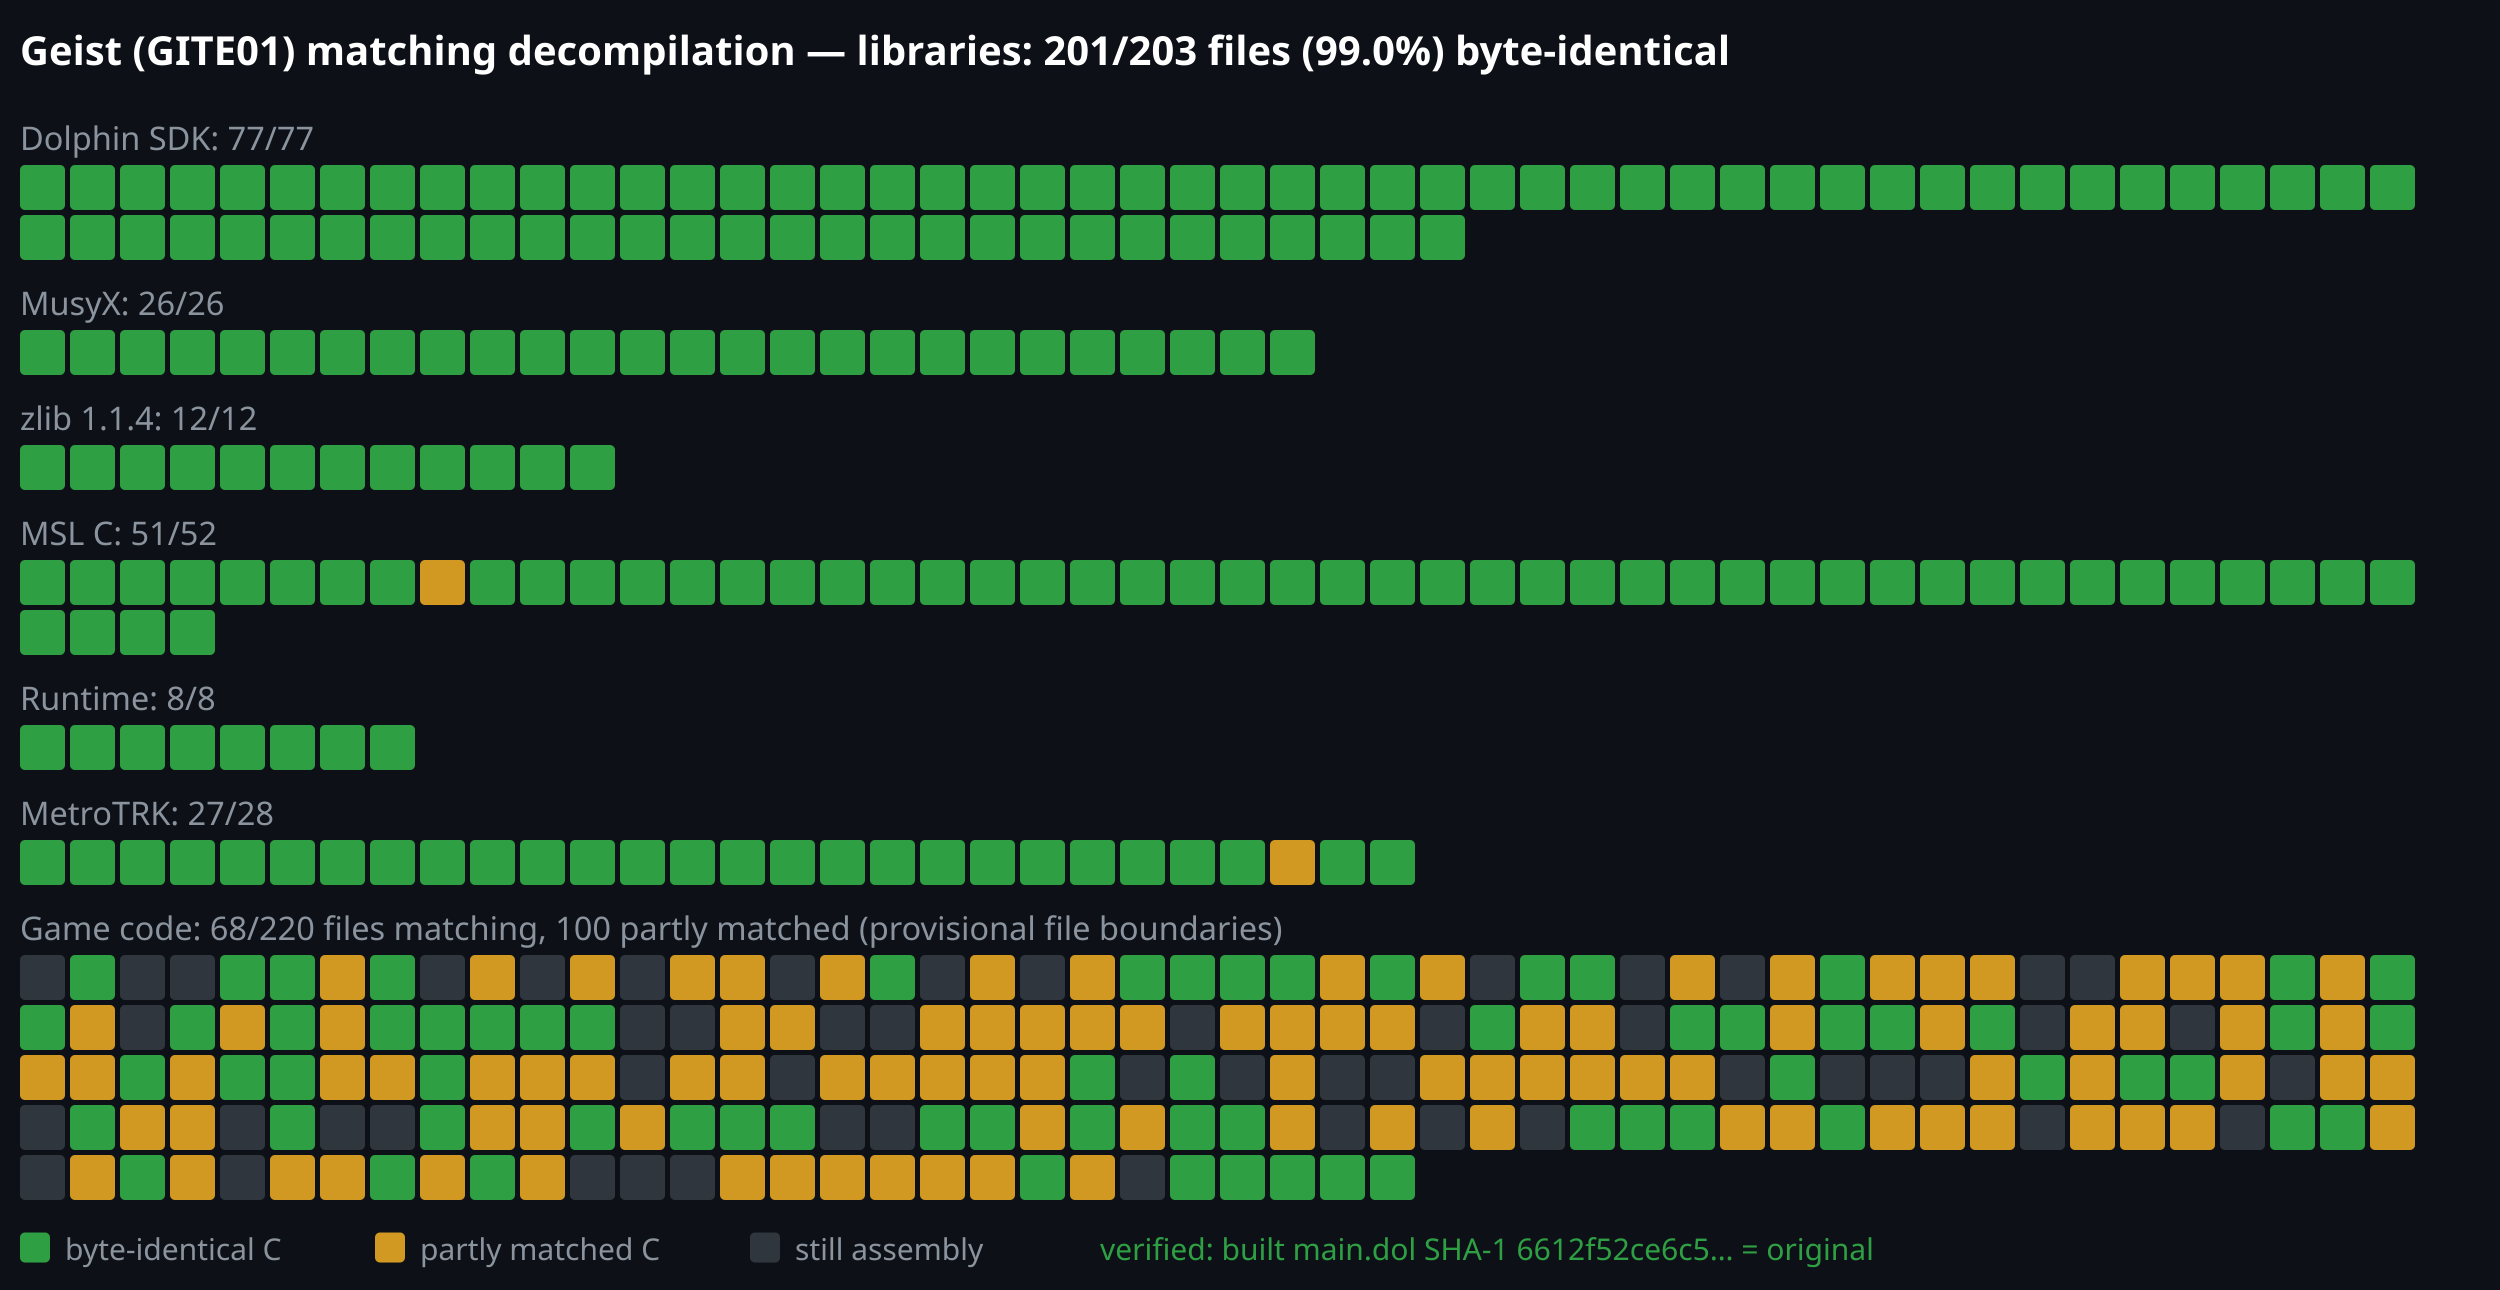
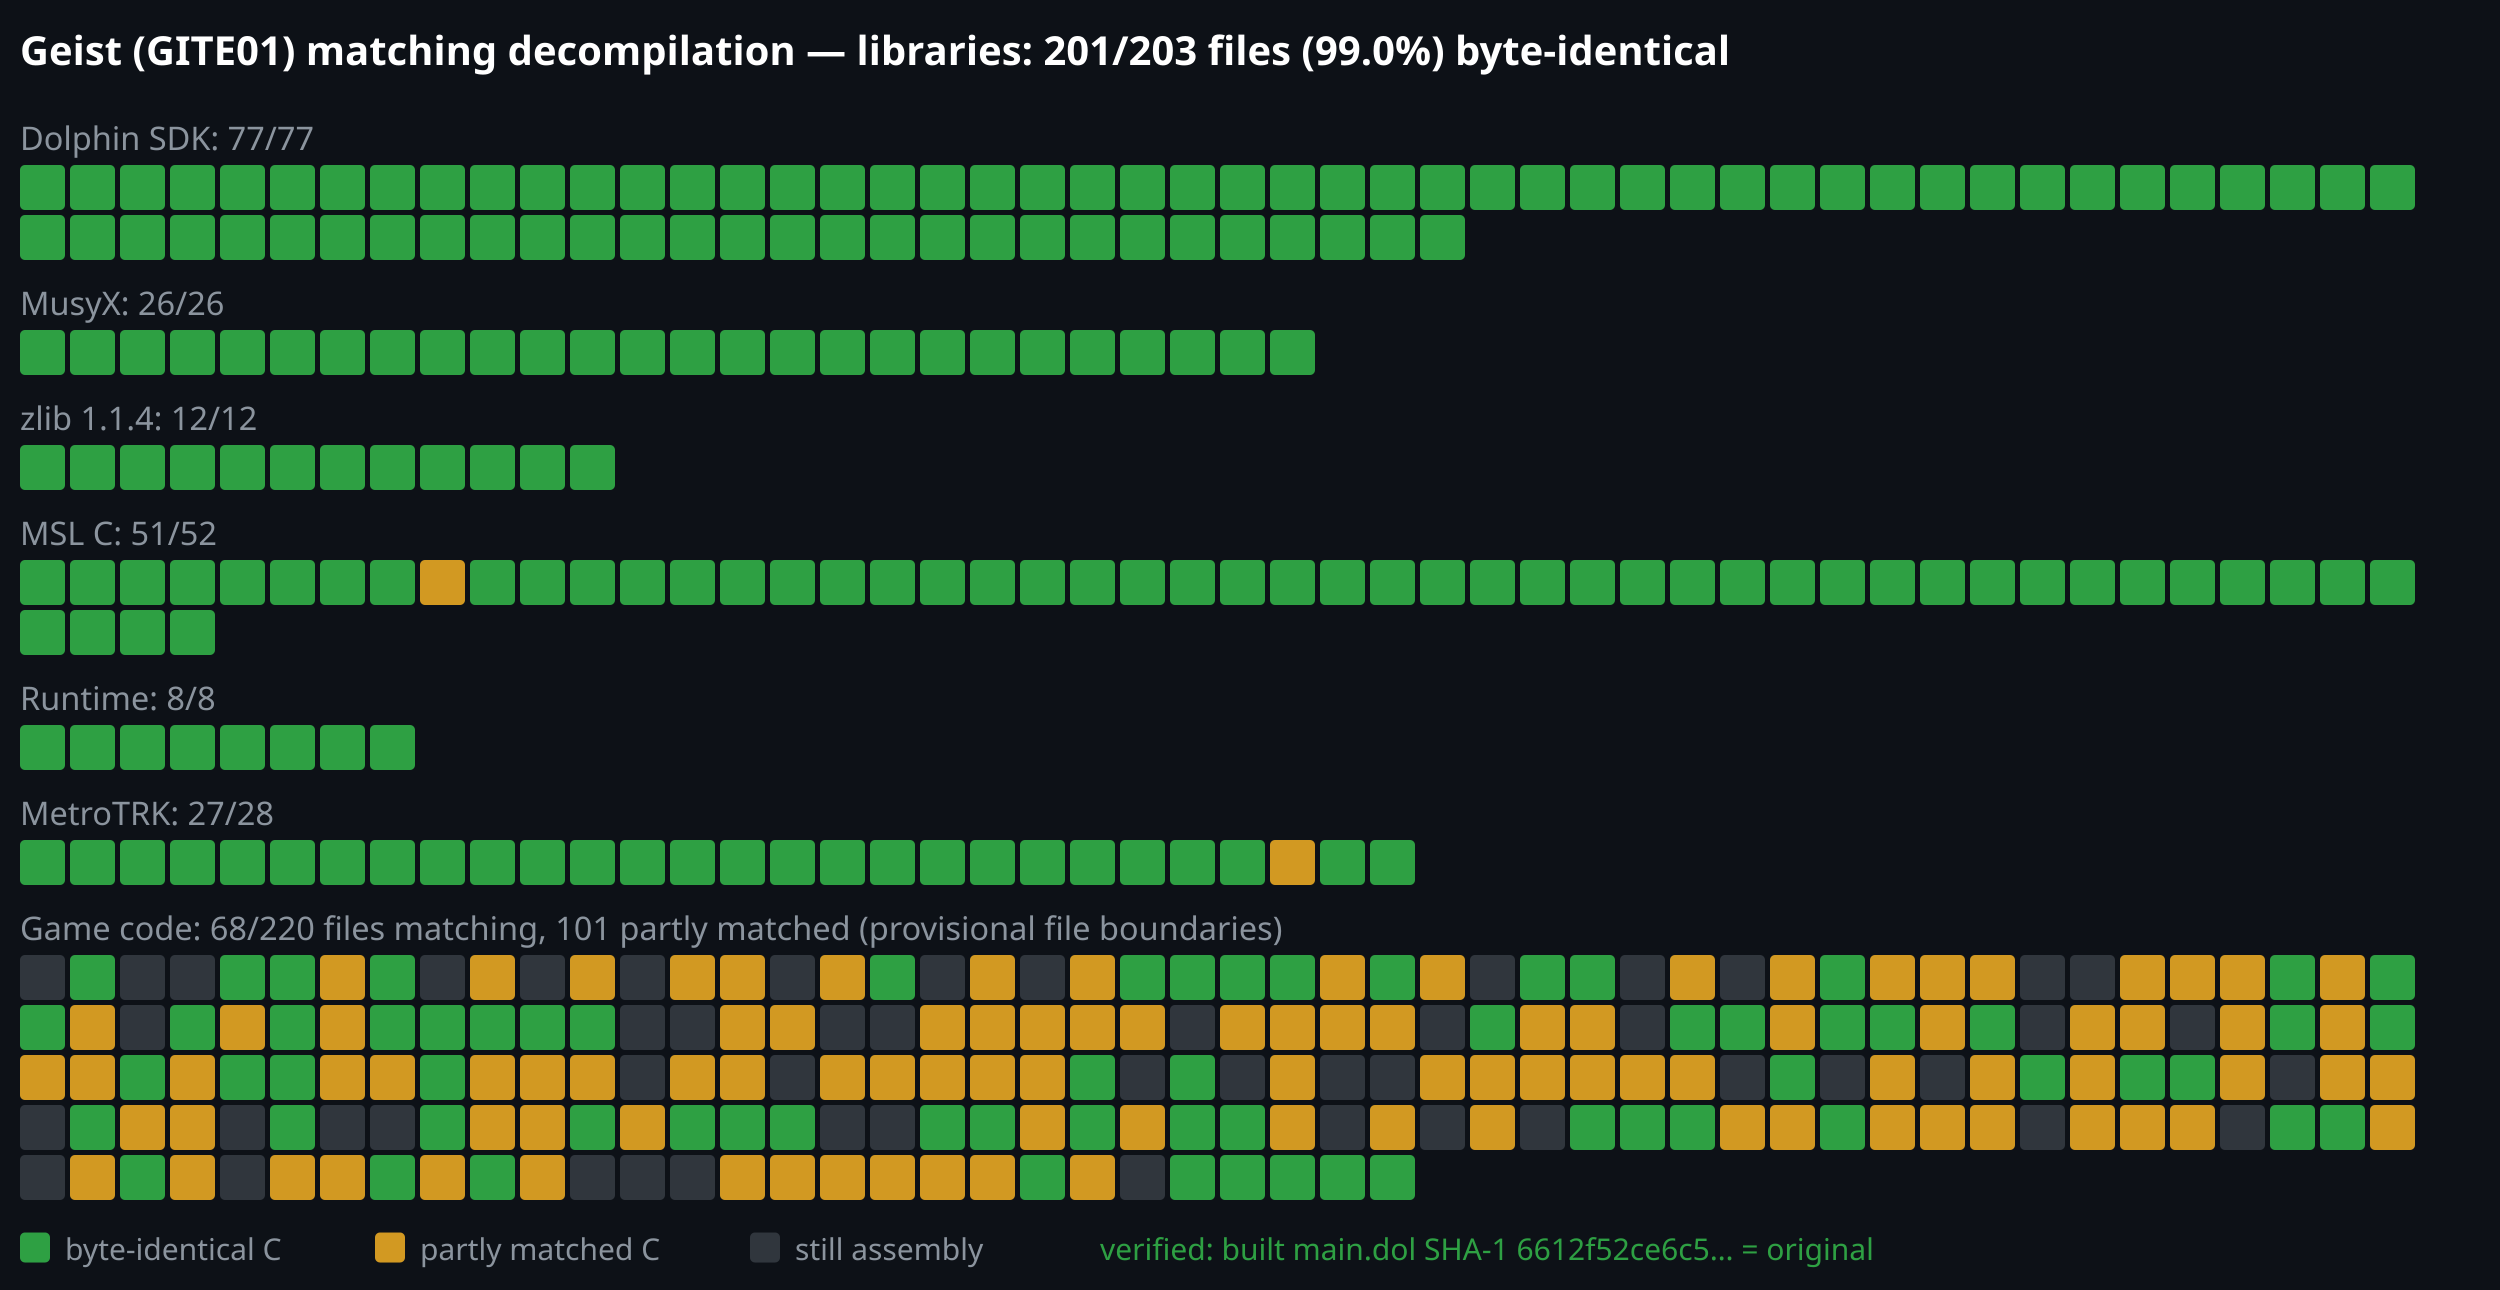
<svg xmlns="http://www.w3.org/2000/svg" viewBox="0 0 1000 516" width="1000" height="516">
  <rect width="1000" height="516" fill="#0d1117" />
  <text x="8" y="26" font-family="sans-serif" font-size="16" font-weight="bold" fill="#ffffff">Geist (GITE01) matching decompilation — libraries: 201/203 files (99.0%) byte-identical</text>
  <text x="8" y="60" font-family="sans-serif" font-size="13" font-weight="normal" fill="#8b949e">Dolphin SDK: 77/77</text>
  <rect x="8" y="66" width="18" height="18" rx="2" fill="#2ea043" />
  <rect x="28" y="66" width="18" height="18" rx="2" fill="#2ea043" />
  <rect x="48" y="66" width="18" height="18" rx="2" fill="#2ea043" />
  <rect x="68" y="66" width="18" height="18" rx="2" fill="#2ea043" />
  <rect x="88" y="66" width="18" height="18" rx="2" fill="#2ea043" />
  <rect x="108" y="66" width="18" height="18" rx="2" fill="#2ea043" />
  <rect x="128" y="66" width="18" height="18" rx="2" fill="#2ea043" />
  <rect x="148" y="66" width="18" height="18" rx="2" fill="#2ea043" />
  <rect x="168" y="66" width="18" height="18" rx="2" fill="#2ea043" />
  <rect x="188" y="66" width="18" height="18" rx="2" fill="#2ea043" />
  <rect x="208" y="66" width="18" height="18" rx="2" fill="#2ea043" />
  <rect x="228" y="66" width="18" height="18" rx="2" fill="#2ea043" />
  <rect x="248" y="66" width="18" height="18" rx="2" fill="#2ea043" />
  <rect x="268" y="66" width="18" height="18" rx="2" fill="#2ea043" />
  <rect x="288" y="66" width="18" height="18" rx="2" fill="#2ea043" />
  <rect x="308" y="66" width="18" height="18" rx="2" fill="#2ea043" />
  <rect x="328" y="66" width="18" height="18" rx="2" fill="#2ea043" />
  <rect x="348" y="66" width="18" height="18" rx="2" fill="#2ea043" />
  <rect x="368" y="66" width="18" height="18" rx="2" fill="#2ea043" />
  <rect x="388" y="66" width="18" height="18" rx="2" fill="#2ea043" />
  <rect x="408" y="66" width="18" height="18" rx="2" fill="#2ea043" />
  <rect x="428" y="66" width="18" height="18" rx="2" fill="#2ea043" />
  <rect x="448" y="66" width="18" height="18" rx="2" fill="#2ea043" />
  <rect x="468" y="66" width="18" height="18" rx="2" fill="#2ea043" />
  <rect x="488" y="66" width="18" height="18" rx="2" fill="#2ea043" />
  <rect x="508" y="66" width="18" height="18" rx="2" fill="#2ea043" />
  <rect x="528" y="66" width="18" height="18" rx="2" fill="#2ea043" />
  <rect x="548" y="66" width="18" height="18" rx="2" fill="#2ea043" />
  <rect x="568" y="66" width="18" height="18" rx="2" fill="#2ea043" />
  <rect x="588" y="66" width="18" height="18" rx="2" fill="#2ea043" />
  <rect x="608" y="66" width="18" height="18" rx="2" fill="#2ea043" />
  <rect x="628" y="66" width="18" height="18" rx="2" fill="#2ea043" />
  <rect x="648" y="66" width="18" height="18" rx="2" fill="#2ea043" />
  <rect x="668" y="66" width="18" height="18" rx="2" fill="#2ea043" />
  <rect x="688" y="66" width="18" height="18" rx="2" fill="#2ea043" />
  <rect x="708" y="66" width="18" height="18" rx="2" fill="#2ea043" />
  <rect x="728" y="66" width="18" height="18" rx="2" fill="#2ea043" />
  <rect x="748" y="66" width="18" height="18" rx="2" fill="#2ea043" />
  <rect x="768" y="66" width="18" height="18" rx="2" fill="#2ea043" />
  <rect x="788" y="66" width="18" height="18" rx="2" fill="#2ea043" />
  <rect x="808" y="66" width="18" height="18" rx="2" fill="#2ea043" />
  <rect x="828" y="66" width="18" height="18" rx="2" fill="#2ea043" />
  <rect x="848" y="66" width="18" height="18" rx="2" fill="#2ea043" />
  <rect x="868" y="66" width="18" height="18" rx="2" fill="#2ea043" />
  <rect x="888" y="66" width="18" height="18" rx="2" fill="#2ea043" />
  <rect x="908" y="66" width="18" height="18" rx="2" fill="#2ea043" />
  <rect x="928" y="66" width="18" height="18" rx="2" fill="#2ea043" />
  <rect x="948" y="66" width="18" height="18" rx="2" fill="#2ea043" />
  <rect x="8" y="86" width="18" height="18" rx="2" fill="#2ea043" />
  <rect x="28" y="86" width="18" height="18" rx="2" fill="#2ea043" />
  <rect x="48" y="86" width="18" height="18" rx="2" fill="#2ea043" />
  <rect x="68" y="86" width="18" height="18" rx="2" fill="#2ea043" />
  <rect x="88" y="86" width="18" height="18" rx="2" fill="#2ea043" />
  <rect x="108" y="86" width="18" height="18" rx="2" fill="#2ea043" />
  <rect x="128" y="86" width="18" height="18" rx="2" fill="#2ea043" />
  <rect x="148" y="86" width="18" height="18" rx="2" fill="#2ea043" />
  <rect x="168" y="86" width="18" height="18" rx="2" fill="#2ea043" />
  <rect x="188" y="86" width="18" height="18" rx="2" fill="#2ea043" />
  <rect x="208" y="86" width="18" height="18" rx="2" fill="#2ea043" />
  <rect x="228" y="86" width="18" height="18" rx="2" fill="#2ea043" />
  <rect x="248" y="86" width="18" height="18" rx="2" fill="#2ea043" />
  <rect x="268" y="86" width="18" height="18" rx="2" fill="#2ea043" />
  <rect x="288" y="86" width="18" height="18" rx="2" fill="#2ea043" />
  <rect x="308" y="86" width="18" height="18" rx="2" fill="#2ea043" />
  <rect x="328" y="86" width="18" height="18" rx="2" fill="#2ea043" />
  <rect x="348" y="86" width="18" height="18" rx="2" fill="#2ea043" />
  <rect x="368" y="86" width="18" height="18" rx="2" fill="#2ea043" />
  <rect x="388" y="86" width="18" height="18" rx="2" fill="#2ea043" />
  <rect x="408" y="86" width="18" height="18" rx="2" fill="#2ea043" />
  <rect x="428" y="86" width="18" height="18" rx="2" fill="#2ea043" />
  <rect x="448" y="86" width="18" height="18" rx="2" fill="#2ea043" />
  <rect x="468" y="86" width="18" height="18" rx="2" fill="#2ea043" />
  <rect x="488" y="86" width="18" height="18" rx="2" fill="#2ea043" />
  <rect x="508" y="86" width="18" height="18" rx="2" fill="#2ea043" />
  <rect x="528" y="86" width="18" height="18" rx="2" fill="#2ea043" />
  <rect x="548" y="86" width="18" height="18" rx="2" fill="#2ea043" />
  <rect x="568" y="86" width="18" height="18" rx="2" fill="#2ea043" />
  <text x="8" y="126" font-family="sans-serif" font-size="13" font-weight="normal" fill="#8b949e">MusyX: 26/26</text>
  <rect x="8" y="132" width="18" height="18" rx="2" fill="#2ea043" />
  <rect x="28" y="132" width="18" height="18" rx="2" fill="#2ea043" />
  <rect x="48" y="132" width="18" height="18" rx="2" fill="#2ea043" />
  <rect x="68" y="132" width="18" height="18" rx="2" fill="#2ea043" />
  <rect x="88" y="132" width="18" height="18" rx="2" fill="#2ea043" />
  <rect x="108" y="132" width="18" height="18" rx="2" fill="#2ea043" />
  <rect x="128" y="132" width="18" height="18" rx="2" fill="#2ea043" />
  <rect x="148" y="132" width="18" height="18" rx="2" fill="#2ea043" />
  <rect x="168" y="132" width="18" height="18" rx="2" fill="#2ea043" />
  <rect x="188" y="132" width="18" height="18" rx="2" fill="#2ea043" />
  <rect x="208" y="132" width="18" height="18" rx="2" fill="#2ea043" />
  <rect x="228" y="132" width="18" height="18" rx="2" fill="#2ea043" />
  <rect x="248" y="132" width="18" height="18" rx="2" fill="#2ea043" />
  <rect x="268" y="132" width="18" height="18" rx="2" fill="#2ea043" />
  <rect x="288" y="132" width="18" height="18" rx="2" fill="#2ea043" />
  <rect x="308" y="132" width="18" height="18" rx="2" fill="#2ea043" />
  <rect x="328" y="132" width="18" height="18" rx="2" fill="#2ea043" />
  <rect x="348" y="132" width="18" height="18" rx="2" fill="#2ea043" />
  <rect x="368" y="132" width="18" height="18" rx="2" fill="#2ea043" />
  <rect x="388" y="132" width="18" height="18" rx="2" fill="#2ea043" />
  <rect x="408" y="132" width="18" height="18" rx="2" fill="#2ea043" />
  <rect x="428" y="132" width="18" height="18" rx="2" fill="#2ea043" />
  <rect x="448" y="132" width="18" height="18" rx="2" fill="#2ea043" />
  <rect x="468" y="132" width="18" height="18" rx="2" fill="#2ea043" />
  <rect x="488" y="132" width="18" height="18" rx="2" fill="#2ea043" />
  <rect x="508" y="132" width="18" height="18" rx="2" fill="#2ea043" />
  <text x="8" y="172" font-family="sans-serif" font-size="13" font-weight="normal" fill="#8b949e">zlib 1.1.4: 12/12</text>
  <rect x="8" y="178" width="18" height="18" rx="2" fill="#2ea043" />
  <rect x="28" y="178" width="18" height="18" rx="2" fill="#2ea043" />
  <rect x="48" y="178" width="18" height="18" rx="2" fill="#2ea043" />
  <rect x="68" y="178" width="18" height="18" rx="2" fill="#2ea043" />
  <rect x="88" y="178" width="18" height="18" rx="2" fill="#2ea043" />
  <rect x="108" y="178" width="18" height="18" rx="2" fill="#2ea043" />
  <rect x="128" y="178" width="18" height="18" rx="2" fill="#2ea043" />
  <rect x="148" y="178" width="18" height="18" rx="2" fill="#2ea043" />
  <rect x="168" y="178" width="18" height="18" rx="2" fill="#2ea043" />
  <rect x="188" y="178" width="18" height="18" rx="2" fill="#2ea043" />
  <rect x="208" y="178" width="18" height="18" rx="2" fill="#2ea043" />
  <rect x="228" y="178" width="18" height="18" rx="2" fill="#2ea043" />
  <text x="8" y="218" font-family="sans-serif" font-size="13" font-weight="normal" fill="#8b949e">MSL C: 51/52</text>
  <rect x="8" y="224" width="18" height="18" rx="2" fill="#2ea043" />
  <rect x="28" y="224" width="18" height="18" rx="2" fill="#2ea043" />
  <rect x="48" y="224" width="18" height="18" rx="2" fill="#2ea043" />
  <rect x="68" y="224" width="18" height="18" rx="2" fill="#2ea043" />
  <rect x="88" y="224" width="18" height="18" rx="2" fill="#2ea043" />
  <rect x="108" y="224" width="18" height="18" rx="2" fill="#2ea043" />
  <rect x="128" y="224" width="18" height="18" rx="2" fill="#2ea043" />
  <rect x="148" y="224" width="18" height="18" rx="2" fill="#2ea043" />
  <rect x="168" y="224" width="18" height="18" rx="2" fill="#d29922" />
  <rect x="188" y="224" width="18" height="18" rx="2" fill="#2ea043" />
  <rect x="208" y="224" width="18" height="18" rx="2" fill="#2ea043" />
  <rect x="228" y="224" width="18" height="18" rx="2" fill="#2ea043" />
  <rect x="248" y="224" width="18" height="18" rx="2" fill="#2ea043" />
  <rect x="268" y="224" width="18" height="18" rx="2" fill="#2ea043" />
  <rect x="288" y="224" width="18" height="18" rx="2" fill="#2ea043" />
  <rect x="308" y="224" width="18" height="18" rx="2" fill="#2ea043" />
  <rect x="328" y="224" width="18" height="18" rx="2" fill="#2ea043" />
  <rect x="348" y="224" width="18" height="18" rx="2" fill="#2ea043" />
  <rect x="368" y="224" width="18" height="18" rx="2" fill="#2ea043" />
  <rect x="388" y="224" width="18" height="18" rx="2" fill="#2ea043" />
  <rect x="408" y="224" width="18" height="18" rx="2" fill="#2ea043" />
  <rect x="428" y="224" width="18" height="18" rx="2" fill="#2ea043" />
  <rect x="448" y="224" width="18" height="18" rx="2" fill="#2ea043" />
  <rect x="468" y="224" width="18" height="18" rx="2" fill="#2ea043" />
  <rect x="488" y="224" width="18" height="18" rx="2" fill="#2ea043" />
  <rect x="508" y="224" width="18" height="18" rx="2" fill="#2ea043" />
  <rect x="528" y="224" width="18" height="18" rx="2" fill="#2ea043" />
  <rect x="548" y="224" width="18" height="18" rx="2" fill="#2ea043" />
  <rect x="568" y="224" width="18" height="18" rx="2" fill="#2ea043" />
  <rect x="588" y="224" width="18" height="18" rx="2" fill="#2ea043" />
  <rect x="608" y="224" width="18" height="18" rx="2" fill="#2ea043" />
  <rect x="628" y="224" width="18" height="18" rx="2" fill="#2ea043" />
  <rect x="648" y="224" width="18" height="18" rx="2" fill="#2ea043" />
  <rect x="668" y="224" width="18" height="18" rx="2" fill="#2ea043" />
  <rect x="688" y="224" width="18" height="18" rx="2" fill="#2ea043" />
  <rect x="708" y="224" width="18" height="18" rx="2" fill="#2ea043" />
  <rect x="728" y="224" width="18" height="18" rx="2" fill="#2ea043" />
  <rect x="748" y="224" width="18" height="18" rx="2" fill="#2ea043" />
  <rect x="768" y="224" width="18" height="18" rx="2" fill="#2ea043" />
  <rect x="788" y="224" width="18" height="18" rx="2" fill="#2ea043" />
  <rect x="808" y="224" width="18" height="18" rx="2" fill="#2ea043" />
  <rect x="828" y="224" width="18" height="18" rx="2" fill="#2ea043" />
  <rect x="848" y="224" width="18" height="18" rx="2" fill="#2ea043" />
  <rect x="868" y="224" width="18" height="18" rx="2" fill="#2ea043" />
  <rect x="888" y="224" width="18" height="18" rx="2" fill="#2ea043" />
  <rect x="908" y="224" width="18" height="18" rx="2" fill="#2ea043" />
  <rect x="928" y="224" width="18" height="18" rx="2" fill="#2ea043" />
  <rect x="948" y="224" width="18" height="18" rx="2" fill="#2ea043" />
  <rect x="8" y="244" width="18" height="18" rx="2" fill="#2ea043" />
  <rect x="28" y="244" width="18" height="18" rx="2" fill="#2ea043" />
  <rect x="48" y="244" width="18" height="18" rx="2" fill="#2ea043" />
  <rect x="68" y="244" width="18" height="18" rx="2" fill="#2ea043" />
  <text x="8" y="284" font-family="sans-serif" font-size="13" font-weight="normal" fill="#8b949e">Runtime: 8/8</text>
  <rect x="8" y="290" width="18" height="18" rx="2" fill="#2ea043" />
  <rect x="28" y="290" width="18" height="18" rx="2" fill="#2ea043" />
  <rect x="48" y="290" width="18" height="18" rx="2" fill="#2ea043" />
  <rect x="68" y="290" width="18" height="18" rx="2" fill="#2ea043" />
  <rect x="88" y="290" width="18" height="18" rx="2" fill="#2ea043" />
  <rect x="108" y="290" width="18" height="18" rx="2" fill="#2ea043" />
  <rect x="128" y="290" width="18" height="18" rx="2" fill="#2ea043" />
  <rect x="148" y="290" width="18" height="18" rx="2" fill="#2ea043" />
  <text x="8" y="330" font-family="sans-serif" font-size="13" font-weight="normal" fill="#8b949e">MetroTRK: 27/28</text>
  <rect x="8" y="336" width="18" height="18" rx="2" fill="#2ea043" />
  <rect x="28" y="336" width="18" height="18" rx="2" fill="#2ea043" />
  <rect x="48" y="336" width="18" height="18" rx="2" fill="#2ea043" />
  <rect x="68" y="336" width="18" height="18" rx="2" fill="#2ea043" />
  <rect x="88" y="336" width="18" height="18" rx="2" fill="#2ea043" />
  <rect x="108" y="336" width="18" height="18" rx="2" fill="#2ea043" />
  <rect x="128" y="336" width="18" height="18" rx="2" fill="#2ea043" />
  <rect x="148" y="336" width="18" height="18" rx="2" fill="#2ea043" />
  <rect x="168" y="336" width="18" height="18" rx="2" fill="#2ea043" />
  <rect x="188" y="336" width="18" height="18" rx="2" fill="#2ea043" />
  <rect x="208" y="336" width="18" height="18" rx="2" fill="#2ea043" />
  <rect x="228" y="336" width="18" height="18" rx="2" fill="#2ea043" />
  <rect x="248" y="336" width="18" height="18" rx="2" fill="#2ea043" />
  <rect x="268" y="336" width="18" height="18" rx="2" fill="#2ea043" />
  <rect x="288" y="336" width="18" height="18" rx="2" fill="#2ea043" />
  <rect x="308" y="336" width="18" height="18" rx="2" fill="#2ea043" />
  <rect x="328" y="336" width="18" height="18" rx="2" fill="#2ea043" />
  <rect x="348" y="336" width="18" height="18" rx="2" fill="#2ea043" />
  <rect x="368" y="336" width="18" height="18" rx="2" fill="#2ea043" />
  <rect x="388" y="336" width="18" height="18" rx="2" fill="#2ea043" />
  <rect x="408" y="336" width="18" height="18" rx="2" fill="#2ea043" />
  <rect x="428" y="336" width="18" height="18" rx="2" fill="#2ea043" />
  <rect x="448" y="336" width="18" height="18" rx="2" fill="#2ea043" />
  <rect x="468" y="336" width="18" height="18" rx="2" fill="#2ea043" />
  <rect x="488" y="336" width="18" height="18" rx="2" fill="#2ea043" />
  <rect x="508" y="336" width="18" height="18" rx="2" fill="#d29922" />
  <rect x="528" y="336" width="18" height="18" rx="2" fill="#2ea043" />
  <rect x="548" y="336" width="18" height="18" rx="2" fill="#2ea043" />
-   <text x="8" y="376" font-family="sans-serif" font-size="13" font-weight="normal" fill="#8b949e">Game code: 68/220 files matching, 100 partly matched (provisional file boundaries)</text>
+   <text x="8" y="376" font-family="sans-serif" font-size="13" font-weight="normal" fill="#8b949e">Game code: 68/220 files matching, 101 partly matched (provisional file boundaries)</text>
  <rect x="8" y="382" width="18" height="18" rx="2" fill="#30363d" />
  <rect x="28" y="382" width="18" height="18" rx="2" fill="#2ea043" />
  <rect x="48" y="382" width="18" height="18" rx="2" fill="#30363d" />
  <rect x="68" y="382" width="18" height="18" rx="2" fill="#30363d" />
  <rect x="88" y="382" width="18" height="18" rx="2" fill="#2ea043" />
  <rect x="108" y="382" width="18" height="18" rx="2" fill="#2ea043" />
  <rect x="128" y="382" width="18" height="18" rx="2" fill="#d29922" />
  <rect x="148" y="382" width="18" height="18" rx="2" fill="#2ea043" />
  <rect x="168" y="382" width="18" height="18" rx="2" fill="#30363d" />
  <rect x="188" y="382" width="18" height="18" rx="2" fill="#d29922" />
  <rect x="208" y="382" width="18" height="18" rx="2" fill="#30363d" />
  <rect x="228" y="382" width="18" height="18" rx="2" fill="#d29922" />
  <rect x="248" y="382" width="18" height="18" rx="2" fill="#30363d" />
  <rect x="268" y="382" width="18" height="18" rx="2" fill="#d29922" />
  <rect x="288" y="382" width="18" height="18" rx="2" fill="#d29922" />
  <rect x="308" y="382" width="18" height="18" rx="2" fill="#30363d" />
  <rect x="328" y="382" width="18" height="18" rx="2" fill="#d29922" />
  <rect x="348" y="382" width="18" height="18" rx="2" fill="#2ea043" />
  <rect x="368" y="382" width="18" height="18" rx="2" fill="#30363d" />
  <rect x="388" y="382" width="18" height="18" rx="2" fill="#d29922" />
  <rect x="408" y="382" width="18" height="18" rx="2" fill="#30363d" />
  <rect x="428" y="382" width="18" height="18" rx="2" fill="#d29922" />
  <rect x="448" y="382" width="18" height="18" rx="2" fill="#2ea043" />
  <rect x="468" y="382" width="18" height="18" rx="2" fill="#2ea043" />
  <rect x="488" y="382" width="18" height="18" rx="2" fill="#2ea043" />
  <rect x="508" y="382" width="18" height="18" rx="2" fill="#2ea043" />
  <rect x="528" y="382" width="18" height="18" rx="2" fill="#d29922" />
  <rect x="548" y="382" width="18" height="18" rx="2" fill="#2ea043" />
  <rect x="568" y="382" width="18" height="18" rx="2" fill="#d29922" />
  <rect x="588" y="382" width="18" height="18" rx="2" fill="#30363d" />
  <rect x="608" y="382" width="18" height="18" rx="2" fill="#2ea043" />
  <rect x="628" y="382" width="18" height="18" rx="2" fill="#2ea043" />
  <rect x="648" y="382" width="18" height="18" rx="2" fill="#30363d" />
  <rect x="668" y="382" width="18" height="18" rx="2" fill="#d29922" />
  <rect x="688" y="382" width="18" height="18" rx="2" fill="#30363d" />
  <rect x="708" y="382" width="18" height="18" rx="2" fill="#d29922" />
  <rect x="728" y="382" width="18" height="18" rx="2" fill="#2ea043" />
  <rect x="748" y="382" width="18" height="18" rx="2" fill="#d29922" />
  <rect x="768" y="382" width="18" height="18" rx="2" fill="#d29922" />
  <rect x="788" y="382" width="18" height="18" rx="2" fill="#d29922" />
  <rect x="808" y="382" width="18" height="18" rx="2" fill="#30363d" />
  <rect x="828" y="382" width="18" height="18" rx="2" fill="#30363d" />
  <rect x="848" y="382" width="18" height="18" rx="2" fill="#d29922" />
  <rect x="868" y="382" width="18" height="18" rx="2" fill="#d29922" />
  <rect x="888" y="382" width="18" height="18" rx="2" fill="#d29922" />
  <rect x="908" y="382" width="18" height="18" rx="2" fill="#2ea043" />
  <rect x="928" y="382" width="18" height="18" rx="2" fill="#d29922" />
  <rect x="948" y="382" width="18" height="18" rx="2" fill="#2ea043" />
  <rect x="8" y="402" width="18" height="18" rx="2" fill="#2ea043" />
  <rect x="28" y="402" width="18" height="18" rx="2" fill="#d29922" />
  <rect x="48" y="402" width="18" height="18" rx="2" fill="#30363d" />
  <rect x="68" y="402" width="18" height="18" rx="2" fill="#2ea043" />
  <rect x="88" y="402" width="18" height="18" rx="2" fill="#d29922" />
  <rect x="108" y="402" width="18" height="18" rx="2" fill="#2ea043" />
  <rect x="128" y="402" width="18" height="18" rx="2" fill="#d29922" />
  <rect x="148" y="402" width="18" height="18" rx="2" fill="#2ea043" />
  <rect x="168" y="402" width="18" height="18" rx="2" fill="#2ea043" />
  <rect x="188" y="402" width="18" height="18" rx="2" fill="#2ea043" />
  <rect x="208" y="402" width="18" height="18" rx="2" fill="#2ea043" />
  <rect x="228" y="402" width="18" height="18" rx="2" fill="#2ea043" />
  <rect x="248" y="402" width="18" height="18" rx="2" fill="#30363d" />
  <rect x="268" y="402" width="18" height="18" rx="2" fill="#30363d" />
  <rect x="288" y="402" width="18" height="18" rx="2" fill="#d29922" />
  <rect x="308" y="402" width="18" height="18" rx="2" fill="#d29922" />
  <rect x="328" y="402" width="18" height="18" rx="2" fill="#30363d" />
  <rect x="348" y="402" width="18" height="18" rx="2" fill="#30363d" />
  <rect x="368" y="402" width="18" height="18" rx="2" fill="#d29922" />
  <rect x="388" y="402" width="18" height="18" rx="2" fill="#d29922" />
  <rect x="408" y="402" width="18" height="18" rx="2" fill="#d29922" />
  <rect x="428" y="402" width="18" height="18" rx="2" fill="#d29922" />
  <rect x="448" y="402" width="18" height="18" rx="2" fill="#d29922" />
  <rect x="468" y="402" width="18" height="18" rx="2" fill="#30363d" />
  <rect x="488" y="402" width="18" height="18" rx="2" fill="#d29922" />
  <rect x="508" y="402" width="18" height="18" rx="2" fill="#d29922" />
  <rect x="528" y="402" width="18" height="18" rx="2" fill="#d29922" />
  <rect x="548" y="402" width="18" height="18" rx="2" fill="#d29922" />
  <rect x="568" y="402" width="18" height="18" rx="2" fill="#30363d" />
  <rect x="588" y="402" width="18" height="18" rx="2" fill="#2ea043" />
  <rect x="608" y="402" width="18" height="18" rx="2" fill="#d29922" />
  <rect x="628" y="402" width="18" height="18" rx="2" fill="#d29922" />
  <rect x="648" y="402" width="18" height="18" rx="2" fill="#30363d" />
  <rect x="668" y="402" width="18" height="18" rx="2" fill="#2ea043" />
  <rect x="688" y="402" width="18" height="18" rx="2" fill="#2ea043" />
  <rect x="708" y="402" width="18" height="18" rx="2" fill="#d29922" />
  <rect x="728" y="402" width="18" height="18" rx="2" fill="#2ea043" />
  <rect x="748" y="402" width="18" height="18" rx="2" fill="#2ea043" />
  <rect x="768" y="402" width="18" height="18" rx="2" fill="#d29922" />
  <rect x="788" y="402" width="18" height="18" rx="2" fill="#2ea043" />
  <rect x="808" y="402" width="18" height="18" rx="2" fill="#30363d" />
  <rect x="828" y="402" width="18" height="18" rx="2" fill="#d29922" />
  <rect x="848" y="402" width="18" height="18" rx="2" fill="#d29922" />
  <rect x="868" y="402" width="18" height="18" rx="2" fill="#30363d" />
  <rect x="888" y="402" width="18" height="18" rx="2" fill="#d29922" />
  <rect x="908" y="402" width="18" height="18" rx="2" fill="#2ea043" />
  <rect x="928" y="402" width="18" height="18" rx="2" fill="#d29922" />
  <rect x="948" y="402" width="18" height="18" rx="2" fill="#2ea043" />
  <rect x="8" y="422" width="18" height="18" rx="2" fill="#d29922" />
  <rect x="28" y="422" width="18" height="18" rx="2" fill="#d29922" />
  <rect x="48" y="422" width="18" height="18" rx="2" fill="#2ea043" />
  <rect x="68" y="422" width="18" height="18" rx="2" fill="#d29922" />
  <rect x="88" y="422" width="18" height="18" rx="2" fill="#2ea043" />
  <rect x="108" y="422" width="18" height="18" rx="2" fill="#2ea043" />
  <rect x="128" y="422" width="18" height="18" rx="2" fill="#d29922" />
  <rect x="148" y="422" width="18" height="18" rx="2" fill="#d29922" />
  <rect x="168" y="422" width="18" height="18" rx="2" fill="#2ea043" />
  <rect x="188" y="422" width="18" height="18" rx="2" fill="#d29922" />
  <rect x="208" y="422" width="18" height="18" rx="2" fill="#d29922" />
  <rect x="228" y="422" width="18" height="18" rx="2" fill="#d29922" />
  <rect x="248" y="422" width="18" height="18" rx="2" fill="#30363d" />
  <rect x="268" y="422" width="18" height="18" rx="2" fill="#d29922" />
  <rect x="288" y="422" width="18" height="18" rx="2" fill="#d29922" />
  <rect x="308" y="422" width="18" height="18" rx="2" fill="#30363d" />
  <rect x="328" y="422" width="18" height="18" rx="2" fill="#d29922" />
  <rect x="348" y="422" width="18" height="18" rx="2" fill="#d29922" />
  <rect x="368" y="422" width="18" height="18" rx="2" fill="#d29922" />
  <rect x="388" y="422" width="18" height="18" rx="2" fill="#d29922" />
  <rect x="408" y="422" width="18" height="18" rx="2" fill="#d29922" />
  <rect x="428" y="422" width="18" height="18" rx="2" fill="#2ea043" />
  <rect x="448" y="422" width="18" height="18" rx="2" fill="#30363d" />
  <rect x="468" y="422" width="18" height="18" rx="2" fill="#2ea043" />
  <rect x="488" y="422" width="18" height="18" rx="2" fill="#30363d" />
  <rect x="508" y="422" width="18" height="18" rx="2" fill="#d29922" />
  <rect x="528" y="422" width="18" height="18" rx="2" fill="#30363d" />
  <rect x="548" y="422" width="18" height="18" rx="2" fill="#30363d" />
  <rect x="568" y="422" width="18" height="18" rx="2" fill="#d29922" />
  <rect x="588" y="422" width="18" height="18" rx="2" fill="#d29922" />
  <rect x="608" y="422" width="18" height="18" rx="2" fill="#d29922" />
  <rect x="628" y="422" width="18" height="18" rx="2" fill="#d29922" />
  <rect x="648" y="422" width="18" height="18" rx="2" fill="#d29922" />
  <rect x="668" y="422" width="18" height="18" rx="2" fill="#d29922" />
  <rect x="688" y="422" width="18" height="18" rx="2" fill="#30363d" />
  <rect x="708" y="422" width="18" height="18" rx="2" fill="#2ea043" />
  <rect x="728" y="422" width="18" height="18" rx="2" fill="#30363d" />
-   <rect x="748" y="422" width="18" height="18" rx="2" fill="#30363d" />
+   <rect x="748" y="422" width="18" height="18" rx="2" fill="#d29922" />
  <rect x="768" y="422" width="18" height="18" rx="2" fill="#30363d" />
  <rect x="788" y="422" width="18" height="18" rx="2" fill="#d29922" />
  <rect x="808" y="422" width="18" height="18" rx="2" fill="#2ea043" />
  <rect x="828" y="422" width="18" height="18" rx="2" fill="#d29922" />
  <rect x="848" y="422" width="18" height="18" rx="2" fill="#2ea043" />
  <rect x="868" y="422" width="18" height="18" rx="2" fill="#2ea043" />
  <rect x="888" y="422" width="18" height="18" rx="2" fill="#d29922" />
  <rect x="908" y="422" width="18" height="18" rx="2" fill="#30363d" />
  <rect x="928" y="422" width="18" height="18" rx="2" fill="#d29922" />
  <rect x="948" y="422" width="18" height="18" rx="2" fill="#d29922" />
  <rect x="8" y="442" width="18" height="18" rx="2" fill="#30363d" />
  <rect x="28" y="442" width="18" height="18" rx="2" fill="#2ea043" />
  <rect x="48" y="442" width="18" height="18" rx="2" fill="#d29922" />
  <rect x="68" y="442" width="18" height="18" rx="2" fill="#d29922" />
  <rect x="88" y="442" width="18" height="18" rx="2" fill="#30363d" />
  <rect x="108" y="442" width="18" height="18" rx="2" fill="#2ea043" />
  <rect x="128" y="442" width="18" height="18" rx="2" fill="#30363d" />
  <rect x="148" y="442" width="18" height="18" rx="2" fill="#30363d" />
  <rect x="168" y="442" width="18" height="18" rx="2" fill="#2ea043" />
  <rect x="188" y="442" width="18" height="18" rx="2" fill="#d29922" />
  <rect x="208" y="442" width="18" height="18" rx="2" fill="#d29922" />
  <rect x="228" y="442" width="18" height="18" rx="2" fill="#2ea043" />
  <rect x="248" y="442" width="18" height="18" rx="2" fill="#d29922" />
  <rect x="268" y="442" width="18" height="18" rx="2" fill="#2ea043" />
  <rect x="288" y="442" width="18" height="18" rx="2" fill="#2ea043" />
  <rect x="308" y="442" width="18" height="18" rx="2" fill="#2ea043" />
  <rect x="328" y="442" width="18" height="18" rx="2" fill="#30363d" />
  <rect x="348" y="442" width="18" height="18" rx="2" fill="#30363d" />
  <rect x="368" y="442" width="18" height="18" rx="2" fill="#2ea043" />
  <rect x="388" y="442" width="18" height="18" rx="2" fill="#2ea043" />
  <rect x="408" y="442" width="18" height="18" rx="2" fill="#d29922" />
  <rect x="428" y="442" width="18" height="18" rx="2" fill="#2ea043" />
  <rect x="448" y="442" width="18" height="18" rx="2" fill="#d29922" />
  <rect x="468" y="442" width="18" height="18" rx="2" fill="#2ea043" />
  <rect x="488" y="442" width="18" height="18" rx="2" fill="#2ea043" />
  <rect x="508" y="442" width="18" height="18" rx="2" fill="#d29922" />
  <rect x="528" y="442" width="18" height="18" rx="2" fill="#30363d" />
  <rect x="548" y="442" width="18" height="18" rx="2" fill="#d29922" />
  <rect x="568" y="442" width="18" height="18" rx="2" fill="#30363d" />
  <rect x="588" y="442" width="18" height="18" rx="2" fill="#d29922" />
  <rect x="608" y="442" width="18" height="18" rx="2" fill="#30363d" />
  <rect x="628" y="442" width="18" height="18" rx="2" fill="#2ea043" />
  <rect x="648" y="442" width="18" height="18" rx="2" fill="#2ea043" />
  <rect x="668" y="442" width="18" height="18" rx="2" fill="#2ea043" />
  <rect x="688" y="442" width="18" height="18" rx="2" fill="#d29922" />
  <rect x="708" y="442" width="18" height="18" rx="2" fill="#d29922" />
  <rect x="728" y="442" width="18" height="18" rx="2" fill="#2ea043" />
  <rect x="748" y="442" width="18" height="18" rx="2" fill="#d29922" />
  <rect x="768" y="442" width="18" height="18" rx="2" fill="#d29922" />
  <rect x="788" y="442" width="18" height="18" rx="2" fill="#d29922" />
  <rect x="808" y="442" width="18" height="18" rx="2" fill="#30363d" />
  <rect x="828" y="442" width="18" height="18" rx="2" fill="#d29922" />
  <rect x="848" y="442" width="18" height="18" rx="2" fill="#d29922" />
  <rect x="868" y="442" width="18" height="18" rx="2" fill="#d29922" />
  <rect x="888" y="442" width="18" height="18" rx="2" fill="#30363d" />
  <rect x="908" y="442" width="18" height="18" rx="2" fill="#2ea043" />
  <rect x="928" y="442" width="18" height="18" rx="2" fill="#2ea043" />
  <rect x="948" y="442" width="18" height="18" rx="2" fill="#d29922" />
  <rect x="8" y="462" width="18" height="18" rx="2" fill="#30363d" />
  <rect x="28" y="462" width="18" height="18" rx="2" fill="#d29922" />
  <rect x="48" y="462" width="18" height="18" rx="2" fill="#2ea043" />
  <rect x="68" y="462" width="18" height="18" rx="2" fill="#d29922" />
  <rect x="88" y="462" width="18" height="18" rx="2" fill="#30363d" />
  <rect x="108" y="462" width="18" height="18" rx="2" fill="#d29922" />
  <rect x="128" y="462" width="18" height="18" rx="2" fill="#d29922" />
  <rect x="148" y="462" width="18" height="18" rx="2" fill="#2ea043" />
  <rect x="168" y="462" width="18" height="18" rx="2" fill="#d29922" />
  <rect x="188" y="462" width="18" height="18" rx="2" fill="#2ea043" />
  <rect x="208" y="462" width="18" height="18" rx="2" fill="#d29922" />
  <rect x="228" y="462" width="18" height="18" rx="2" fill="#30363d" />
  <rect x="248" y="462" width="18" height="18" rx="2" fill="#30363d" />
  <rect x="268" y="462" width="18" height="18" rx="2" fill="#30363d" />
  <rect x="288" y="462" width="18" height="18" rx="2" fill="#d29922" />
  <rect x="308" y="462" width="18" height="18" rx="2" fill="#d29922" />
  <rect x="328" y="462" width="18" height="18" rx="2" fill="#d29922" />
  <rect x="348" y="462" width="18" height="18" rx="2" fill="#d29922" />
  <rect x="368" y="462" width="18" height="18" rx="2" fill="#d29922" />
  <rect x="388" y="462" width="18" height="18" rx="2" fill="#d29922" />
  <rect x="408" y="462" width="18" height="18" rx="2" fill="#2ea043" />
  <rect x="428" y="462" width="18" height="18" rx="2" fill="#d29922" />
  <rect x="448" y="462" width="18" height="18" rx="2" fill="#30363d" />
  <rect x="468" y="462" width="18" height="18" rx="2" fill="#2ea043" />
  <rect x="488" y="462" width="18" height="18" rx="2" fill="#2ea043" />
  <rect x="508" y="462" width="18" height="18" rx="2" fill="#2ea043" />
  <rect x="528" y="462" width="18" height="18" rx="2" fill="#2ea043" />
  <rect x="548" y="462" width="18" height="18" rx="2" fill="#2ea043" />
  <rect x="8" y="493" width="12" height="12" rx="2" fill="#2ea043" />
  <text x="26" y="504" font-family="sans-serif" font-size="12" font-weight="normal" fill="#8b949e">byte-identical C</text>
  <rect x="150" y="493" width="12" height="12" rx="2" fill="#d29922" />
  <text x="168" y="504" font-family="sans-serif" font-size="12" font-weight="normal" fill="#8b949e">partly matched C</text>
  <rect x="300" y="493" width="12" height="12" rx="2" fill="#30363d" />
  <text x="318" y="504" font-family="sans-serif" font-size="12" font-weight="normal" fill="#8b949e">still assembly</text>
  <text x="440" y="504" font-family="sans-serif" font-size="12" font-weight="normal" fill="#2ea043">verified: built main.dol SHA-1 6612f52ce6c5… = original</text>
</svg>
